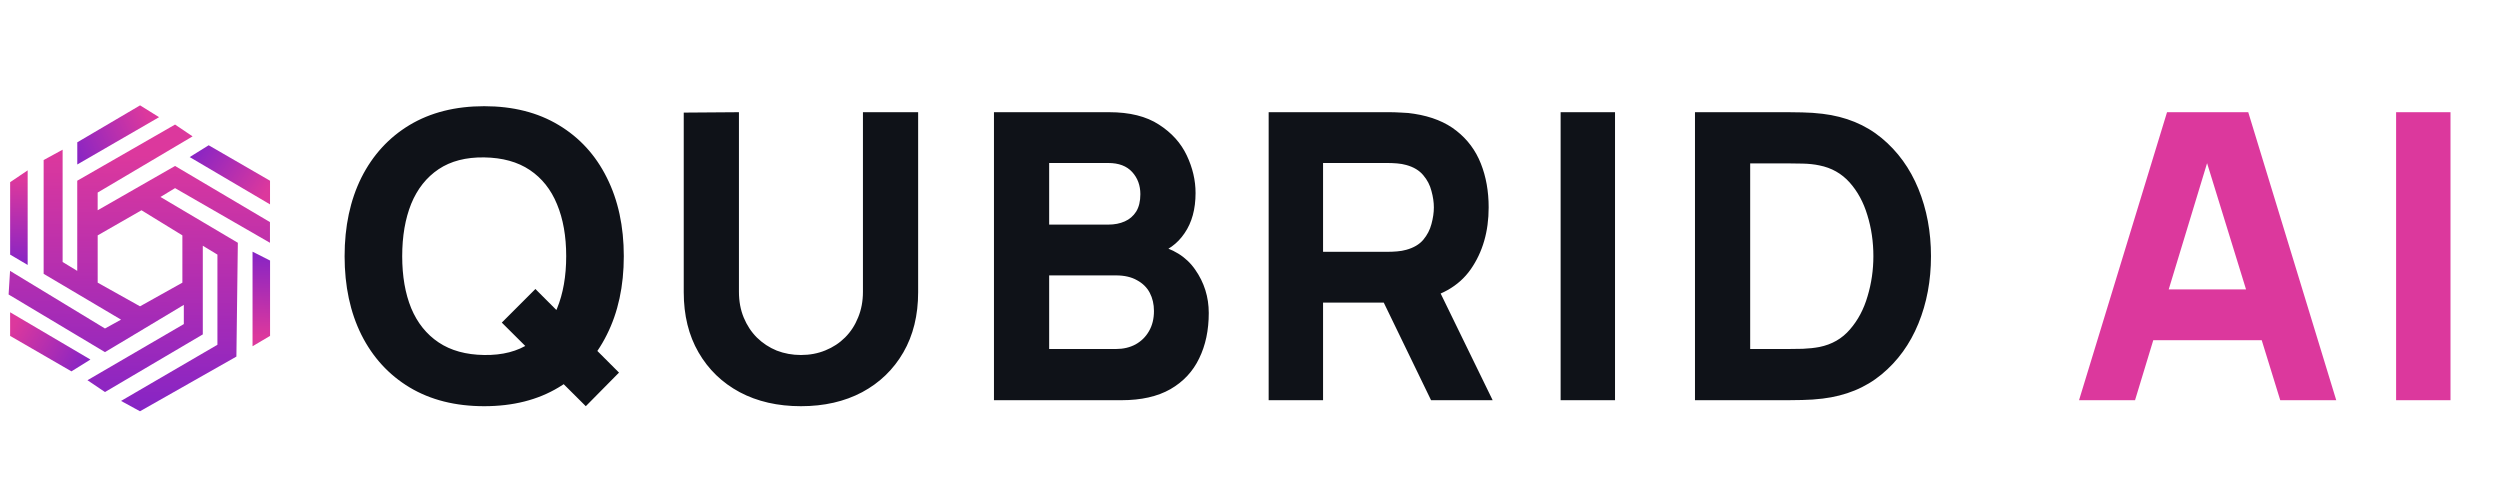
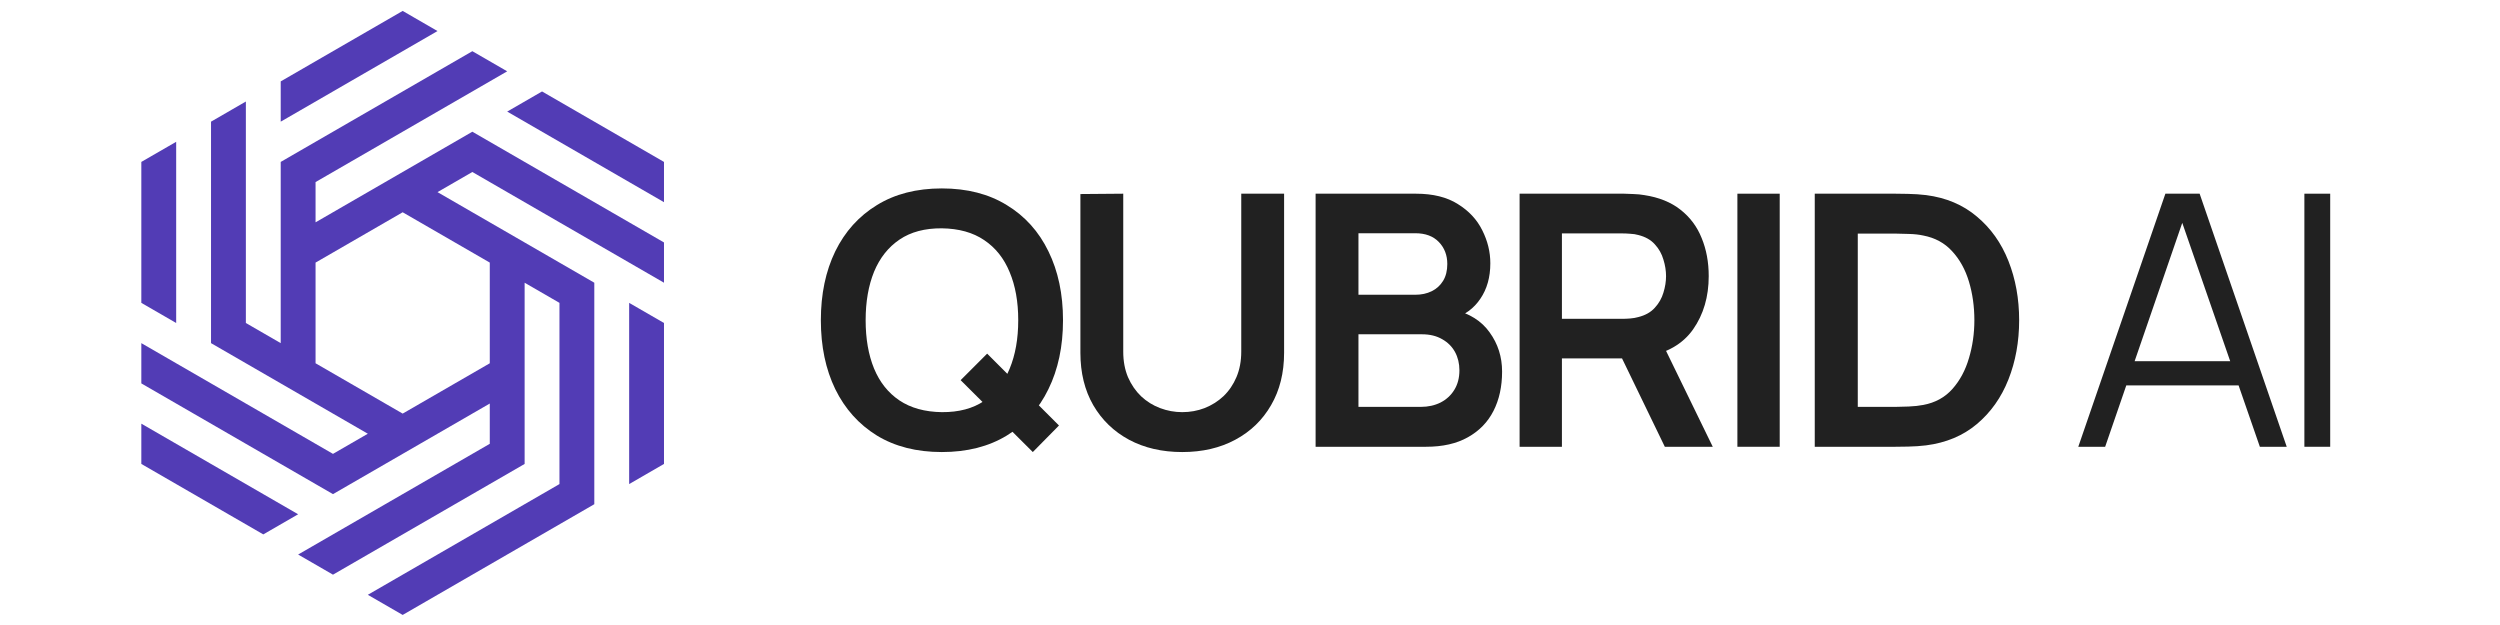
- <svg xmlns="http://www.w3.org/2000/svg" width="125" height="25" viewBox="0 0 125 25" fill="none">
-   <path d="M29.29 20.31L25.09 16.13L26.77 14.45L30.95 18.63L29.29 20.31ZM24.21 20.31C22.77 20.31 21.527 19.997 20.48 19.37C19.44 18.744 18.637 17.867 18.07 16.74C17.51 15.614 17.23 14.304 17.23 12.81C17.23 11.317 17.51 10.007 18.07 8.88C18.637 7.754 19.44 6.877 20.48 6.25C21.527 5.624 22.77 5.31 24.21 5.31C25.65 5.31 26.89 5.624 27.93 6.25C28.977 6.877 29.78 7.754 30.34 8.88C30.907 10.007 31.19 11.317 31.19 12.81C31.19 14.304 30.907 15.614 30.34 16.74C29.78 17.867 28.977 18.744 27.93 19.37C26.89 19.997 25.65 20.31 24.21 20.31ZM24.21 17.75C25.124 17.764 25.884 17.567 26.49 17.16C27.097 16.754 27.55 16.177 27.85 15.43C28.157 14.684 28.31 13.81 28.31 12.81C28.31 11.81 28.157 10.944 27.85 10.21C27.55 9.477 27.097 8.907 26.49 8.5C25.884 8.094 25.124 7.884 24.21 7.87C23.297 7.857 22.537 8.054 21.93 8.46C21.324 8.867 20.867 9.444 20.56 10.19C20.26 10.937 20.11 11.81 20.11 12.81C20.11 13.81 20.26 14.677 20.56 15.41C20.867 16.144 21.324 16.714 21.93 17.12C22.537 17.527 23.297 17.737 24.21 17.75ZM40.047 20.31C38.887 20.31 37.867 20.077 36.987 19.61C36.107 19.137 35.42 18.474 34.927 17.62C34.433 16.767 34.187 15.764 34.187 14.61V5.63L36.947 5.61V14.59C36.947 15.064 37.027 15.494 37.187 15.88C37.347 16.267 37.567 16.6 37.847 16.88C38.133 17.16 38.463 17.377 38.837 17.53C39.217 17.677 39.62 17.75 40.047 17.75C40.487 17.75 40.893 17.674 41.267 17.52C41.647 17.367 41.977 17.15 42.257 16.87C42.537 16.59 42.753 16.257 42.907 15.87C43.067 15.484 43.147 15.057 43.147 14.59V5.61H45.907V14.61C45.907 15.764 45.66 16.767 45.167 17.62C44.673 18.474 43.987 19.137 43.107 19.61C42.227 20.077 41.207 20.31 40.047 20.31ZM49.698 20.01V5.61H55.458C56.485 5.61 57.315 5.817 57.948 6.23C58.582 6.637 59.045 7.15 59.338 7.77C59.632 8.39 59.778 9.017 59.778 9.65C59.778 10.457 59.595 11.127 59.228 11.66C58.868 12.194 58.372 12.55 57.738 12.73V12.23C58.638 12.417 59.312 12.834 59.758 13.48C60.212 14.127 60.438 14.85 60.438 15.65C60.438 16.51 60.278 17.267 59.958 17.92C59.645 18.574 59.165 19.087 58.518 19.46C57.872 19.827 57.058 20.01 56.078 20.01H49.698ZM52.458 17.45H55.798C56.165 17.45 56.492 17.374 56.778 17.22C57.065 17.06 57.288 16.84 57.448 16.56C57.615 16.274 57.698 15.937 57.698 15.55C57.698 15.21 57.628 14.907 57.488 14.64C57.348 14.374 57.135 14.164 56.848 14.01C56.568 13.85 56.218 13.77 55.798 13.77H52.458V17.45ZM52.458 11.23H55.418C55.725 11.23 55.998 11.177 56.238 11.07C56.478 10.964 56.668 10.8 56.808 10.58C56.948 10.354 57.018 10.064 57.018 9.71C57.018 9.27 56.882 8.9 56.608 8.6C56.335 8.3 55.938 8.15 55.418 8.15H52.458V11.23ZM63.433 20.01V5.61H69.513C69.653 5.61 69.839 5.617 70.073 5.63C70.313 5.637 70.526 5.657 70.713 5.69C71.573 5.824 72.276 6.107 72.823 6.54C73.376 6.974 73.783 7.52 74.043 8.18C74.303 8.834 74.433 9.564 74.433 10.37C74.433 11.577 74.133 12.61 73.533 13.47C72.933 14.324 71.993 14.85 70.713 15.05L69.513 15.13H66.153V20.01H63.433ZM71.553 20.01L68.713 14.15L71.513 13.61L74.633 20.01H71.553ZM66.153 12.59H69.393C69.533 12.59 69.686 12.584 69.853 12.57C70.019 12.557 70.173 12.53 70.313 12.49C70.679 12.39 70.963 12.224 71.163 11.99C71.363 11.75 71.499 11.487 71.573 11.2C71.653 10.907 71.693 10.63 71.693 10.37C71.693 10.11 71.653 9.837 71.573 9.55C71.499 9.257 71.363 8.994 71.163 8.76C70.963 8.52 70.679 8.35 70.313 8.25C70.173 8.21 70.019 8.184 69.853 8.17C69.686 8.157 69.533 8.15 69.393 8.15H66.153V12.59ZM78.031 20.01V5.61H80.751V20.01H78.031ZM84.749 20.01V5.61H89.409C89.522 5.61 89.756 5.614 90.109 5.62C90.463 5.627 90.802 5.65 91.129 5.69C92.289 5.83 93.272 6.234 94.079 6.9C94.886 7.567 95.499 8.414 95.919 9.44C96.339 10.467 96.549 11.59 96.549 12.81C96.549 14.03 96.339 15.154 95.919 16.18C95.499 17.207 94.886 18.054 94.079 18.72C93.272 19.387 92.289 19.79 91.129 19.93C90.802 19.97 90.463 19.994 90.109 20C89.756 20.007 89.522 20.01 89.409 20.01H84.749ZM87.509 17.45H89.409C89.589 17.45 89.832 17.447 90.139 17.44C90.446 17.427 90.722 17.397 90.969 17.35C91.596 17.224 92.106 16.93 92.499 16.47C92.899 16.01 93.192 15.457 93.379 14.81C93.573 14.164 93.669 13.497 93.669 12.81C93.669 12.09 93.569 11.407 93.369 10.76C93.176 10.114 92.879 9.567 92.479 9.12C92.079 8.674 91.576 8.39 90.969 8.27C90.722 8.217 90.446 8.187 90.139 8.18C89.832 8.174 89.589 8.17 89.409 8.17H87.509V17.45Z" fill="#0F1218" />
-   <path d="M103.952 20.01L108.352 5.61H112.412L116.812 20.01H114.012L110.092 7.31H110.612L106.752 20.01H103.952ZM106.592 17.01V14.47H114.192V17.01H106.592ZM119.805 20.01V5.61H122.525V20.01H119.805Z" fill="#DC389D" />
-   <path d="M9.629 6.819L4.883 9.628V10.513L8.753 8.298L13.498 11.105V12.139L8.753 9.406L8.023 9.848L11.892 12.139L11.82 17.829L7 20.563L6.052 20.046L10.871 17.238V12.73L10.14 12.287V16.72L5.249 19.602L4.373 19.011L9.191 16.204V15.243L5.249 17.607L0.43 14.725L0.503 13.544L5.249 16.425L6.052 15.982L2.182 13.691V8.002L3.131 7.484V13.1L3.862 13.544V9.036L8.753 6.228L9.629 6.819ZM4.884 11.769V14.133L7.001 15.316L9.119 14.133V11.769L7.074 10.513L4.884 11.769Z" fill="url(#paint0_linear_14157_487)" />
-   <path d="M0.507 9.109L1.383 8.518V13.247L0.507 12.73V9.109Z" fill="url(#paint1_linear_14157_487)" />
-   <path d="M13.503 16.795L12.627 17.312V12.584L13.503 13.027V16.795Z" fill="url(#paint2_linear_14157_487)" />
-   <path d="M13.501 9.037L13.501 10.219L9.485 7.854L10.434 7.263L13.501 9.037Z" fill="url(#paint3_linear_14157_487)" />
-   <path d="M7.004 5.268L7.953 5.859L3.864 8.224L3.864 7.115L7.004 5.268Z" fill="url(#paint4_linear_14157_487)" />
-   <path d="M0.506 16.795L0.506 15.613L4.521 17.977L3.572 18.568L0.506 16.795Z" fill="url(#paint5_linear_14157_487)" />
-   <defs>
-     <linearGradient id="paint0_linear_14157_487" x1="7.085" y1="7.721" x2="6.967" y2="20.563" gradientUnits="userSpaceOnUse">
-       <stop stop-color="#DC389D" />
-       <stop offset="1" stop-color="#8624C5" />
-     </linearGradient>
-     <linearGradient id="paint1_linear_14157_487" x1="0.953" y1="9.011" x2="0.762" y2="13.239" gradientUnits="userSpaceOnUse">
-       <stop stop-color="#DC389D" />
-       <stop offset="1" stop-color="#8624C5" />
-     </linearGradient>
-     <linearGradient id="paint2_linear_14157_487" x1="13.057" y1="16.82" x2="13.248" y2="12.592" gradientUnits="userSpaceOnUse">
-       <stop stop-color="#DC389D" />
-       <stop offset="1" stop-color="#8624C5" />
-     </linearGradient>
-     <linearGradient id="paint3_linear_14157_487" x1="13.33" y1="9.539" x2="9.787" y2="7.334" gradientUnits="userSpaceOnUse">
-       <stop stop-color="#DC389D" />
-       <stop offset="1" stop-color="#8624C5" />
-     </linearGradient>
-     <linearGradient id="paint4_linear_14157_487" x1="7.331" y1="5.734" x2="3.526" y2="7.568" gradientUnits="userSpaceOnUse">
-       <stop stop-color="#DC389D" />
-       <stop offset="1" stop-color="#8624C5" />
-     </linearGradient>
-     <linearGradient id="paint5_linear_14157_487" x1="0.677" y1="16.293" x2="4.22" y2="18.497" gradientUnits="userSpaceOnUse">
-       <stop stop-color="#DC389D" />
-       <stop offset="1" stop-color="#8624C5" />
-     </linearGradient>
-   </defs>
+ <svg xmlns="http://www.w3.org/2000/svg" width="1584" zoomAndPan="magnify" viewBox="0 0 1188 297" height="396" preserveAspectRatio="xMidYMid meet" version="1.0">
+   <path fill="#523cb5" d="M 207.902 14.758 L 133.395 57.812 L 133.395 38.676 L 191.348 5.188 Z M 207.902 14.758 " fill-opacity="1" fill-rule="nonzero" />
+   <path fill="#523cb5" d="M 67.16 201.328 L 67.16 220.461 L 125.113 253.949 L 141.672 244.383 Z M 67.16 201.328 " fill-opacity="1" fill-rule="evenodd" />
+   <path fill="#523cb5" d="M 257.578 43.461 L 315.531 76.945 L 315.531 96.082 L 241.02 53.027 Z M 257.578 43.461 " fill-opacity="1" fill-rule="evenodd" />
+   <path fill="#523cb5" d="M 298.973 143.922 L 298.973 230.031 L 315.531 220.461 L 315.531 153.488 Z M 298.973 143.922 " fill-opacity="1" fill-rule="evenodd" />
+   <path fill="#523cb5" d="M 282.414 239.598 L 282.414 134.352 L 207.902 91.297 L 224.461 81.73 L 315.531 134.352 L 315.531 115.219 L 224.461 62.594 L 149.953 105.648 L 149.953 86.516 L 241.02 33.891 L 224.461 24.324 L 133.395 76.945 L 133.395 163.055 L 116.836 153.488 L 116.836 48.242 L 100.277 57.812 L 100.277 163.055 L 174.789 206.109 L 158.23 215.68 L 67.16 163.055 L 67.16 182.191 L 158.23 234.812 L 232.742 191.758 L 232.742 210.895 L 141.672 263.516 L 158.23 273.086 L 249.301 220.461 L 249.301 134.352 L 265.855 143.918 L 265.855 230.031 L 174.789 282.652 L 191.348 292.219 Z M 191.348 100.867 L 232.742 124.785 L 232.742 172.625 L 191.348 196.543 L 149.953 172.625 L 149.953 124.785 Z M 191.348 100.867 " fill-opacity="1" fill-rule="evenodd" />
+   <path fill="#523cb5" d="M 83.719 67.379 L 67.16 76.945 L 67.16 143.918 L 83.719 153.488 Z M 83.719 67.379 " fill-opacity="1" fill-rule="evenodd" />
+   <path fill="#212121" d="M 1095.043 92.043 L 1107.312 92.043 L 1107.312 212.305 L 1095.043 212.305 Z M 1095.043 92.043 " fill-opacity="1" fill-rule="nonzero" />
+   <path fill="#212121" d="M 987.602 212.305 L 1028.992 92.043 L 1045.266 92.043 L 1086.652 212.305 L 1073.883 212.305 L 1034.582 98.895 L 1039.422 98.895 L 1000.371 212.305 Z M 1006.043 183.156 L 1006.043 171.633 L 1068.125 171.633 L 1068.125 183.156 Z M 1006.043 183.156 " fill-opacity="1" fill-rule="nonzero" />
+   <path fill="#212121" d="M 862.371 212.305 L 862.371 92.043 L 900.672 92.043 C 901.676 92.043 903.648 92.074 906.598 92.129 C 909.602 92.184 912.492 92.379 915.277 92.711 C 924.789 93.938 932.828 97.332 939.391 102.902 C 946.012 108.414 951.02 115.457 954.41 124.031 C 957.805 132.605 959.5 141.988 959.5 152.176 C 959.5 162.363 957.805 171.746 954.41 180.32 C 951.02 188.895 946.012 195.965 939.391 201.531 C 932.828 207.043 924.789 210.414 915.277 211.637 C 912.551 211.969 909.684 212.168 906.68 212.223 C 903.68 212.277 901.676 212.305 900.672 212.305 Z M 882.816 193.348 L 900.672 193.348 C 902.34 193.348 904.457 193.293 907.016 193.18 C 909.629 193.07 911.938 192.816 913.941 192.426 C 919.617 191.371 924.234 188.836 927.793 184.828 C 931.352 180.82 933.965 175.949 935.637 170.215 C 937.359 164.477 938.223 158.465 938.223 152.176 C 938.223 145.66 937.359 139.535 935.637 133.801 C 933.91 128.066 931.242 123.25 927.625 119.355 C 924.066 115.457 919.504 112.98 913.941 111.922 C 911.938 111.477 909.629 111.227 907.016 111.168 C 904.457 111.059 902.34 111.004 900.672 111.004 L 882.816 111.004 Z M 882.816 193.348 " fill-opacity="1" fill-rule="nonzero" />
+   <path fill="#212121" d="M 825.609 92.043 L 845.719 92.043 L 845.719 212.305 L 825.609 212.305 Z M 825.609 92.043 " fill-opacity="1" fill-rule="nonzero" />
+   <path fill="#212121" d="M 722.113 212.305 L 722.113 92.043 L 771.766 92.043 C 772.934 92.043 774.434 92.102 776.27 92.211 C 778.105 92.266 779.801 92.434 781.359 92.711 C 788.312 93.77 794.043 96.082 798.551 99.645 C 803.109 103.207 806.477 107.719 808.645 113.172 C 810.871 118.574 811.984 124.586 811.984 131.211 C 811.984 141.012 809.508 149.445 804.559 156.516 C 799.605 163.531 792.012 167.875 781.777 169.547 L 773.184 170.297 L 742.223 170.297 L 742.223 212.305 Z M 791.125 212.305 L 767.426 163.367 L 787.867 158.855 L 813.902 212.305 Z M 742.223 151.508 L 770.93 151.508 C 772.043 151.508 773.293 151.449 774.684 151.34 C 776.074 151.227 777.355 151.004 778.523 150.672 C 781.859 149.836 784.473 148.363 786.367 146.246 C 788.312 144.129 789.676 141.734 790.457 139.062 C 791.289 136.391 791.707 133.773 791.707 131.211 C 791.707 128.652 791.289 126.035 790.457 123.363 C 789.676 120.633 788.312 118.211 786.367 116.098 C 784.473 113.98 781.859 112.504 778.523 111.672 C 777.355 111.336 776.074 111.141 774.684 111.086 C 773.293 110.973 772.043 110.918 770.93 110.918 L 742.223 110.918 Z M 742.223 151.508 " fill-opacity="1" fill-rule="nonzero" />
+   <path fill="#212121" d="M 625.176 212.305 L 625.176 92.043 L 672.824 92.043 C 680.945 92.043 687.594 93.688 692.766 96.973 C 697.996 100.203 701.863 104.348 704.367 109.414 C 706.926 114.48 708.203 119.715 708.203 125.117 C 708.203 131.742 706.617 137.363 703.449 141.988 C 700.332 146.609 696.078 149.727 690.68 151.34 L 690.68 147.164 C 698.246 148.891 703.977 152.48 707.867 157.938 C 711.82 163.395 713.793 169.602 713.793 176.559 C 713.793 183.688 712.43 189.922 709.703 195.27 C 706.98 200.613 702.918 204.789 697.523 207.793 C 692.184 210.801 685.562 212.305 677.66 212.305 Z M 645.539 193.348 L 675.16 193.348 C 678.664 193.348 681.809 192.652 684.59 191.258 C 687.371 189.812 689.539 187.809 691.098 185.246 C 692.711 182.629 693.516 179.539 693.516 175.977 C 693.516 172.746 692.82 169.852 691.43 167.289 C 690.039 164.73 688.008 162.699 685.34 161.195 C 682.668 159.637 679.473 158.855 675.742 158.855 L 645.539 158.855 Z M 645.539 140.066 L 672.57 140.066 C 675.465 140.066 678.051 139.508 680.332 138.395 C 682.613 137.281 684.422 135.641 685.758 133.469 C 687.09 131.297 687.758 128.625 687.758 125.449 C 687.758 121.273 686.426 117.793 683.754 115.012 C 681.082 112.227 677.355 110.836 672.57 110.836 L 645.539 110.836 Z M 645.539 140.066 " fill-opacity="1" fill-rule="nonzero" />
+   <path fill="#212121" d="M 561.805 214.812 C 552.234 214.812 543.809 212.859 536.52 208.965 C 529.289 205.066 523.613 199.582 519.5 192.512 C 515.438 185.441 513.406 177.145 513.406 167.625 L 513.406 92.211 L 533.766 92.043 L 533.766 167.125 C 533.766 171.633 534.52 175.668 536.02 179.234 C 537.578 182.797 539.664 185.832 542.277 188.336 C 544.895 190.785 547.898 192.652 551.293 193.934 C 554.684 195.211 558.188 195.852 561.805 195.852 C 565.531 195.852 569.062 195.211 572.402 193.934 C 575.797 192.594 578.801 190.703 581.414 188.254 C 584.027 185.746 586.086 182.711 587.59 179.148 C 589.09 175.586 589.844 171.578 589.844 167.125 L 589.844 92.043 L 610.203 92.043 L 610.203 167.625 C 610.203 177.145 608.145 185.441 604.027 192.512 C 599.965 199.582 594.293 205.066 587.004 208.965 C 579.773 212.859 571.371 214.812 561.805 214.812 Z M 561.805 214.812 " fill-opacity="1" fill-rule="nonzero" />
+   <path fill="#212121" d="M 490.789 214.812 L 456.492 180.652 L 469.094 168.043 L 503.223 202.199 Z M 447.566 214.812 C 435.551 214.812 425.258 212.191 416.691 206.961 C 408.125 201.672 401.531 194.32 396.914 184.91 C 392.352 175.504 390.07 164.59 390.07 152.176 C 390.07 139.758 392.352 128.848 396.914 119.438 C 401.531 110.027 408.125 102.707 416.691 97.473 C 425.258 92.184 435.551 89.539 447.566 89.539 C 459.582 89.539 469.875 92.184 478.441 97.473 C 487.062 102.707 493.656 110.027 498.215 119.438 C 502.836 128.848 505.141 139.758 505.141 152.176 C 505.141 164.59 502.836 175.504 498.215 184.91 C 493.656 194.32 487.062 201.672 478.441 206.961 C 469.875 212.191 459.582 214.812 447.566 214.812 Z M 447.566 195.852 C 455.633 195.91 462.336 194.125 467.676 190.508 C 473.07 186.887 477.105 181.793 479.773 175.227 C 482.5 168.652 483.863 160.973 483.863 152.176 C 483.863 143.379 482.5 135.75 479.773 129.293 C 477.105 122.777 473.07 117.711 467.676 114.094 C 462.336 110.473 455.633 108.609 447.566 108.496 C 439.5 108.441 432.797 110.223 427.457 113.844 C 422.113 117.461 418.082 122.555 415.355 129.125 C 412.688 135.695 411.352 143.379 411.352 152.176 C 411.352 160.973 412.688 168.629 415.355 175.141 C 418.027 181.598 422.031 186.641 427.371 190.258 C 432.77 193.875 439.5 195.742 447.566 195.852 Z M 447.566 195.852 " fill-opacity="1" fill-rule="nonzero" />
</svg>
